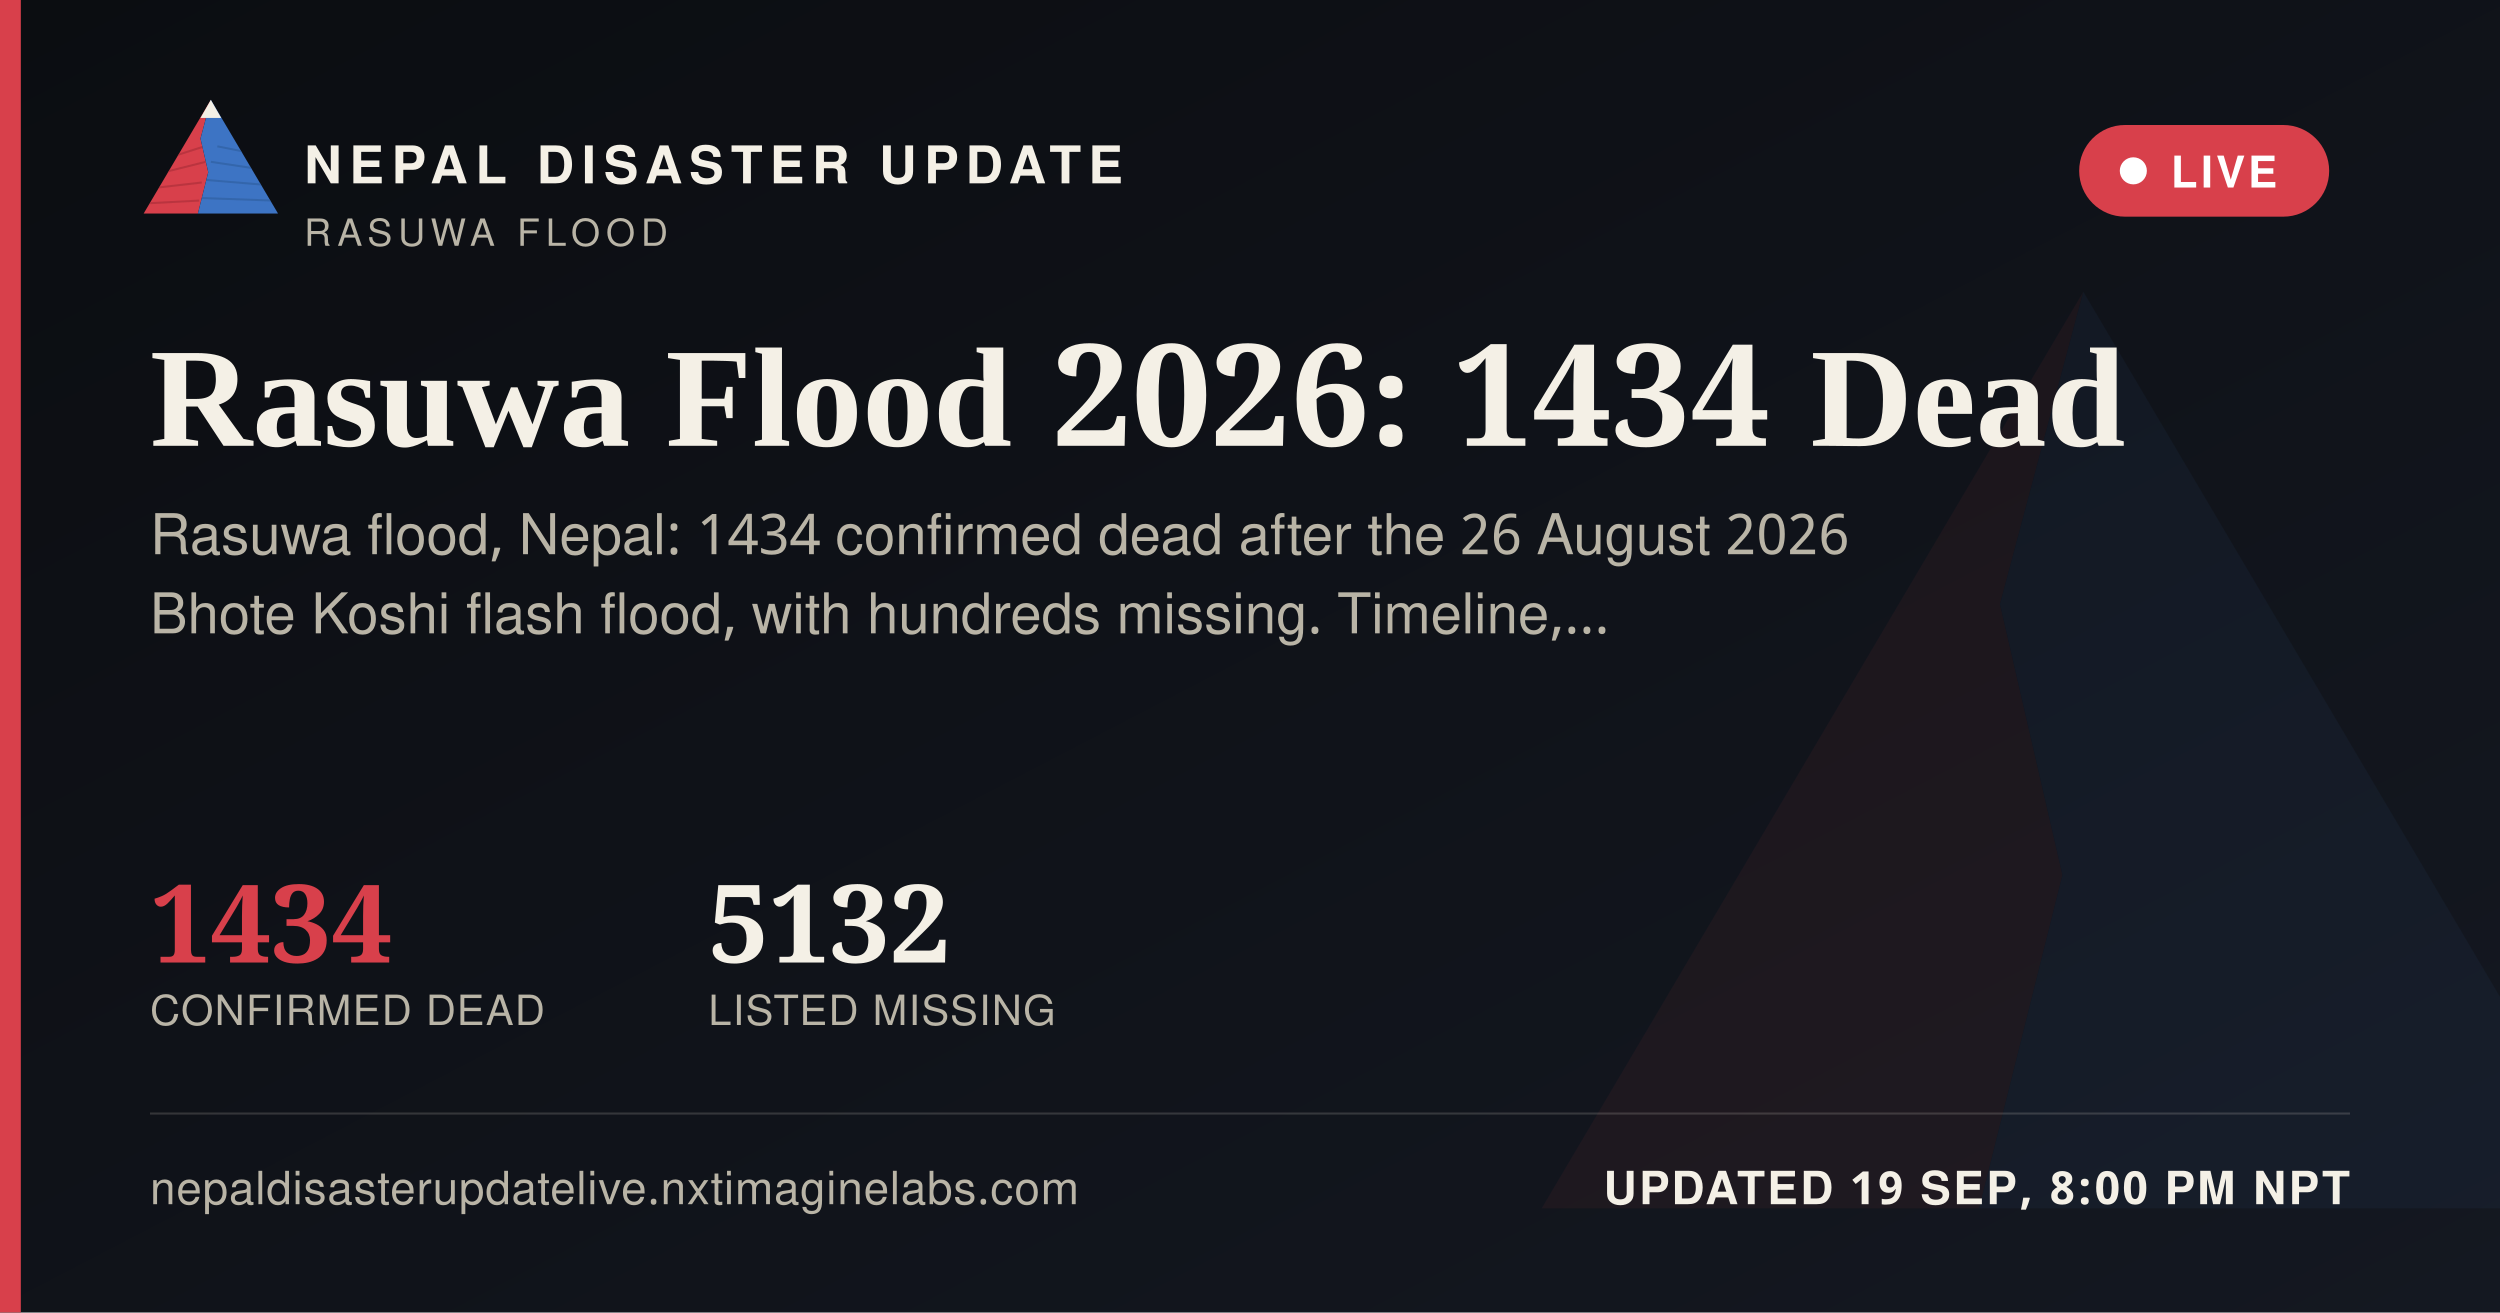
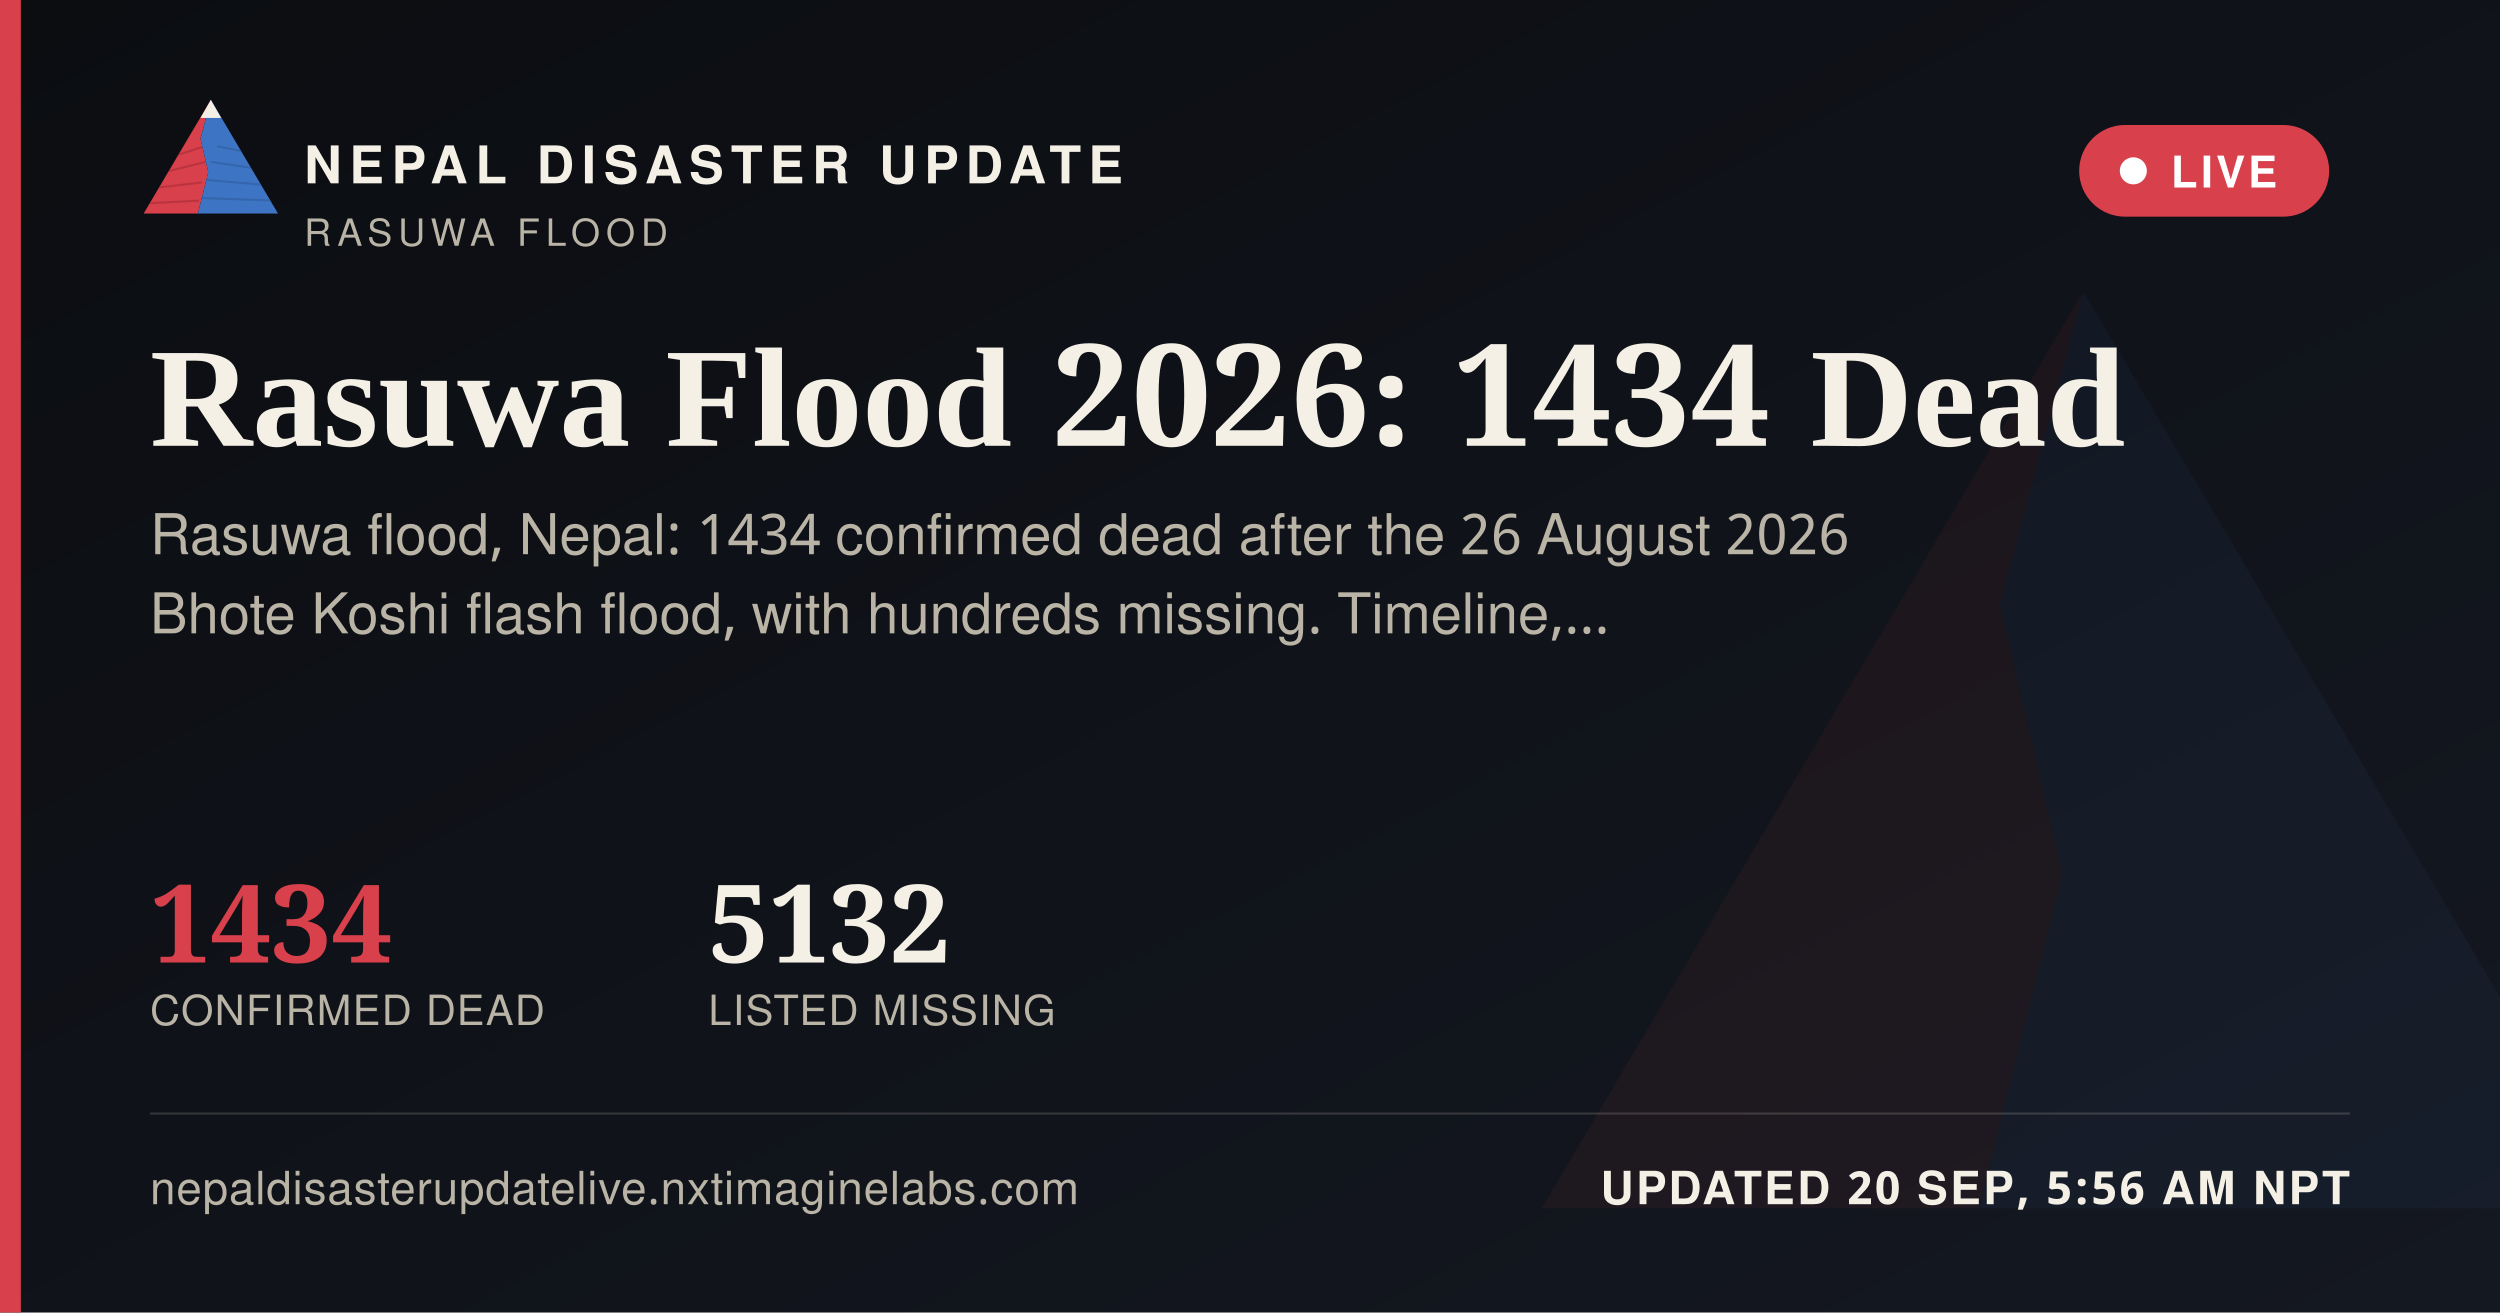
<svg xmlns="http://www.w3.org/2000/svg" width="1200" height="630" viewBox="0 0 1200 630">
  <defs>
    <linearGradient id="ogbg" x1="0" y1="0" x2="1" y2="1">
      <stop offset="0" stop-color="#0B0D11" />
      <stop offset="1" stop-color="#141821" />
    </linearGradient>
  </defs>
  <rect width="1200" height="630" fill="url(#ogbg)" />
  <g transform="translate(700,60) scale(5)" opacity="0.06">
    <polygon points="60,16 52,46 58,72 50,104 8,104" fill="#D8404B" />
    <polygon points="60,16 112,104 50,104 58,72 52,46" fill="#3D74C4" />
  </g>
  <rect x="0" y="0" width="10" height="630" fill="#D8404B" />
  <g transform="translate(64,38) scale(0.62)">
    <g>
      <defs>
        <clipPath id="ogLc">
          <polygon points="60,16 52,46 58,72 50,104 8,104" />
        </clipPath>
        <clipPath id="ogRc">
          <polygon points="60,16 112,104 50,104 58,72 52,46" />
        </clipPath>
      </defs>
      <polygon points="60,16 52,46 58,72 50,104 8,104" fill="#D8404B" />
      <g clip-path="url(#ogLc)" stroke="#A32A34" stroke-width="1.6" fill="none" opacity="0.55">
        <path d="M30,60 L55,52" />
        <path d="M24,72 L56,64" />
        <path d="M18,84 L53,80" />
        <path d="M13,96 L51,94" />
      </g>
      <polygon points="60,16 112,104 50,104 58,72 52,46" fill="#3D74C4" />
      <g clip-path="url(#ogRc)" stroke="#2A5793" stroke-width="1.6" fill="none" opacity="0.5">
        <path d="M65,52 L95,58" />
        <path d="M60,64 L100,70" />
        <path d="M56,78 L104,82" />
        <path d="M52,92 L108,94" />
      </g>
      <polygon points="60,16 52,30 68,30" fill="#F4F0E6" />
    </g>
  </g>
  <text x="146" y="88" font-family="'Public Sans', 'Noto Sans Devanagari', 'Helvetica Neue', Helvetica, Arial, sans-serif" font-size="25" font-weight="800" letter-spacing="3.6" fill="#F4F0E6">NEPAL DISASTER UPDATE</text>
  <text x="146" y="118" font-family="'Public Sans', 'Noto Sans Devanagari', 'Helvetica Neue', Helvetica, Arial, sans-serif" font-size="18" letter-spacing="2.8" fill="#B9B4A6">RASUWA FLOOD</text>
  <g>
    <rect x="998" y="60" width="120" height="44" rx="22" fill="#D8404B" stroke="none" />
    <circle cx="1024" cy="82" r="6.5" fill="#FFFFFF" />
    <text x="1042" y="90" font-family="'Public Sans', 'Noto Sans Devanagari', 'Helvetica Neue', Helvetica, Arial, sans-serif" font-size="21" font-weight="700" letter-spacing="1.6" fill="#FFFFFF">LIVE</text>
  </g>
  <text x="72" y="214" font-family="Newsreader, 'Noto Serif Devanagari', Georgia, 'Times New Roman', serif" font-size="68" font-weight="600" fill="#F4F0E6">Rasuwa Flood 2026: 1434 Dead</text>
  <text x="72" y="266" font-family="'Public Sans', 'Noto Sans Devanagari', 'Helvetica Neue', Helvetica, Arial, sans-serif" font-size="27" fill="#B9B4A6">Rasuwa flood, Nepal: 1434 confirmed dead after the 26 August 2026</text>
  <text x="72" y="304" font-family="'Public Sans', 'Noto Sans Devanagari', 'Helvetica Neue', Helvetica, Arial, sans-serif" font-size="27" fill="#B9B4A6">Bhote Koshi flash flood, with hundreds missing. Timeline,…</text>
  <g transform="translate(72,462)">
    <text x="0" y="0" font-family="Newsreader, 'Noto Serif Devanagari', Georgia, 'Times New Roman', serif" font-size="52" font-weight="600" fill="#D8404B">1434</text>
    <text x="0" y="30" font-family="'Public Sans', 'Noto Sans Devanagari', 'Helvetica Neue', Helvetica, Arial, sans-serif" font-size="20" letter-spacing="0.6" fill="#B9B4A6">CONFIRMED DEAD</text>
    <text x="268" y="0" font-family="Newsreader, 'Noto Serif Devanagari', Georgia, 'Times New Roman', serif" font-size="52" font-weight="600" fill="#F4F0E6">5132</text>
    <text x="268" y="30" font-family="'Public Sans', 'Noto Sans Devanagari', 'Helvetica Neue', Helvetica, Arial, sans-serif" font-size="20" letter-spacing="0.6" fill="#B9B4A6">LISTED MISSING</text>
  </g>
  <rect x="72" y="534" width="1056" height="1" fill="rgba(244,240,230,0.16)" />
  <text x="72" y="578" font-family="'Public Sans', 'Noto Sans Devanagari', 'Helvetica Neue', Helvetica, Arial, sans-serif" font-size="22" fill="#B9B4A6" letter-spacing="0.4">nepaldisasterupdatelive.nxtimaginelabs.com</text>
-   <text x="1128" y="578" text-anchor="end" font-family="'Public Sans', 'Noto Sans Devanagari', 'Helvetica Neue', Helvetica, Arial, sans-serif" font-size="22" font-weight="700" letter-spacing="1.2" fill="#F4F0E6">UPDATED 19 SEP, 8:00 PM NPT</text>
+   <text x="1128" y="578" text-anchor="end" font-family="'Public Sans', 'Noto Sans Devanagari', 'Helvetica Neue', Helvetica, Arial, sans-serif" font-size="22" font-weight="700" letter-spacing="1.2" fill="#F4F0E6">UPDATED 20 SEP, 5:56 AM NPT</text>
</svg>
